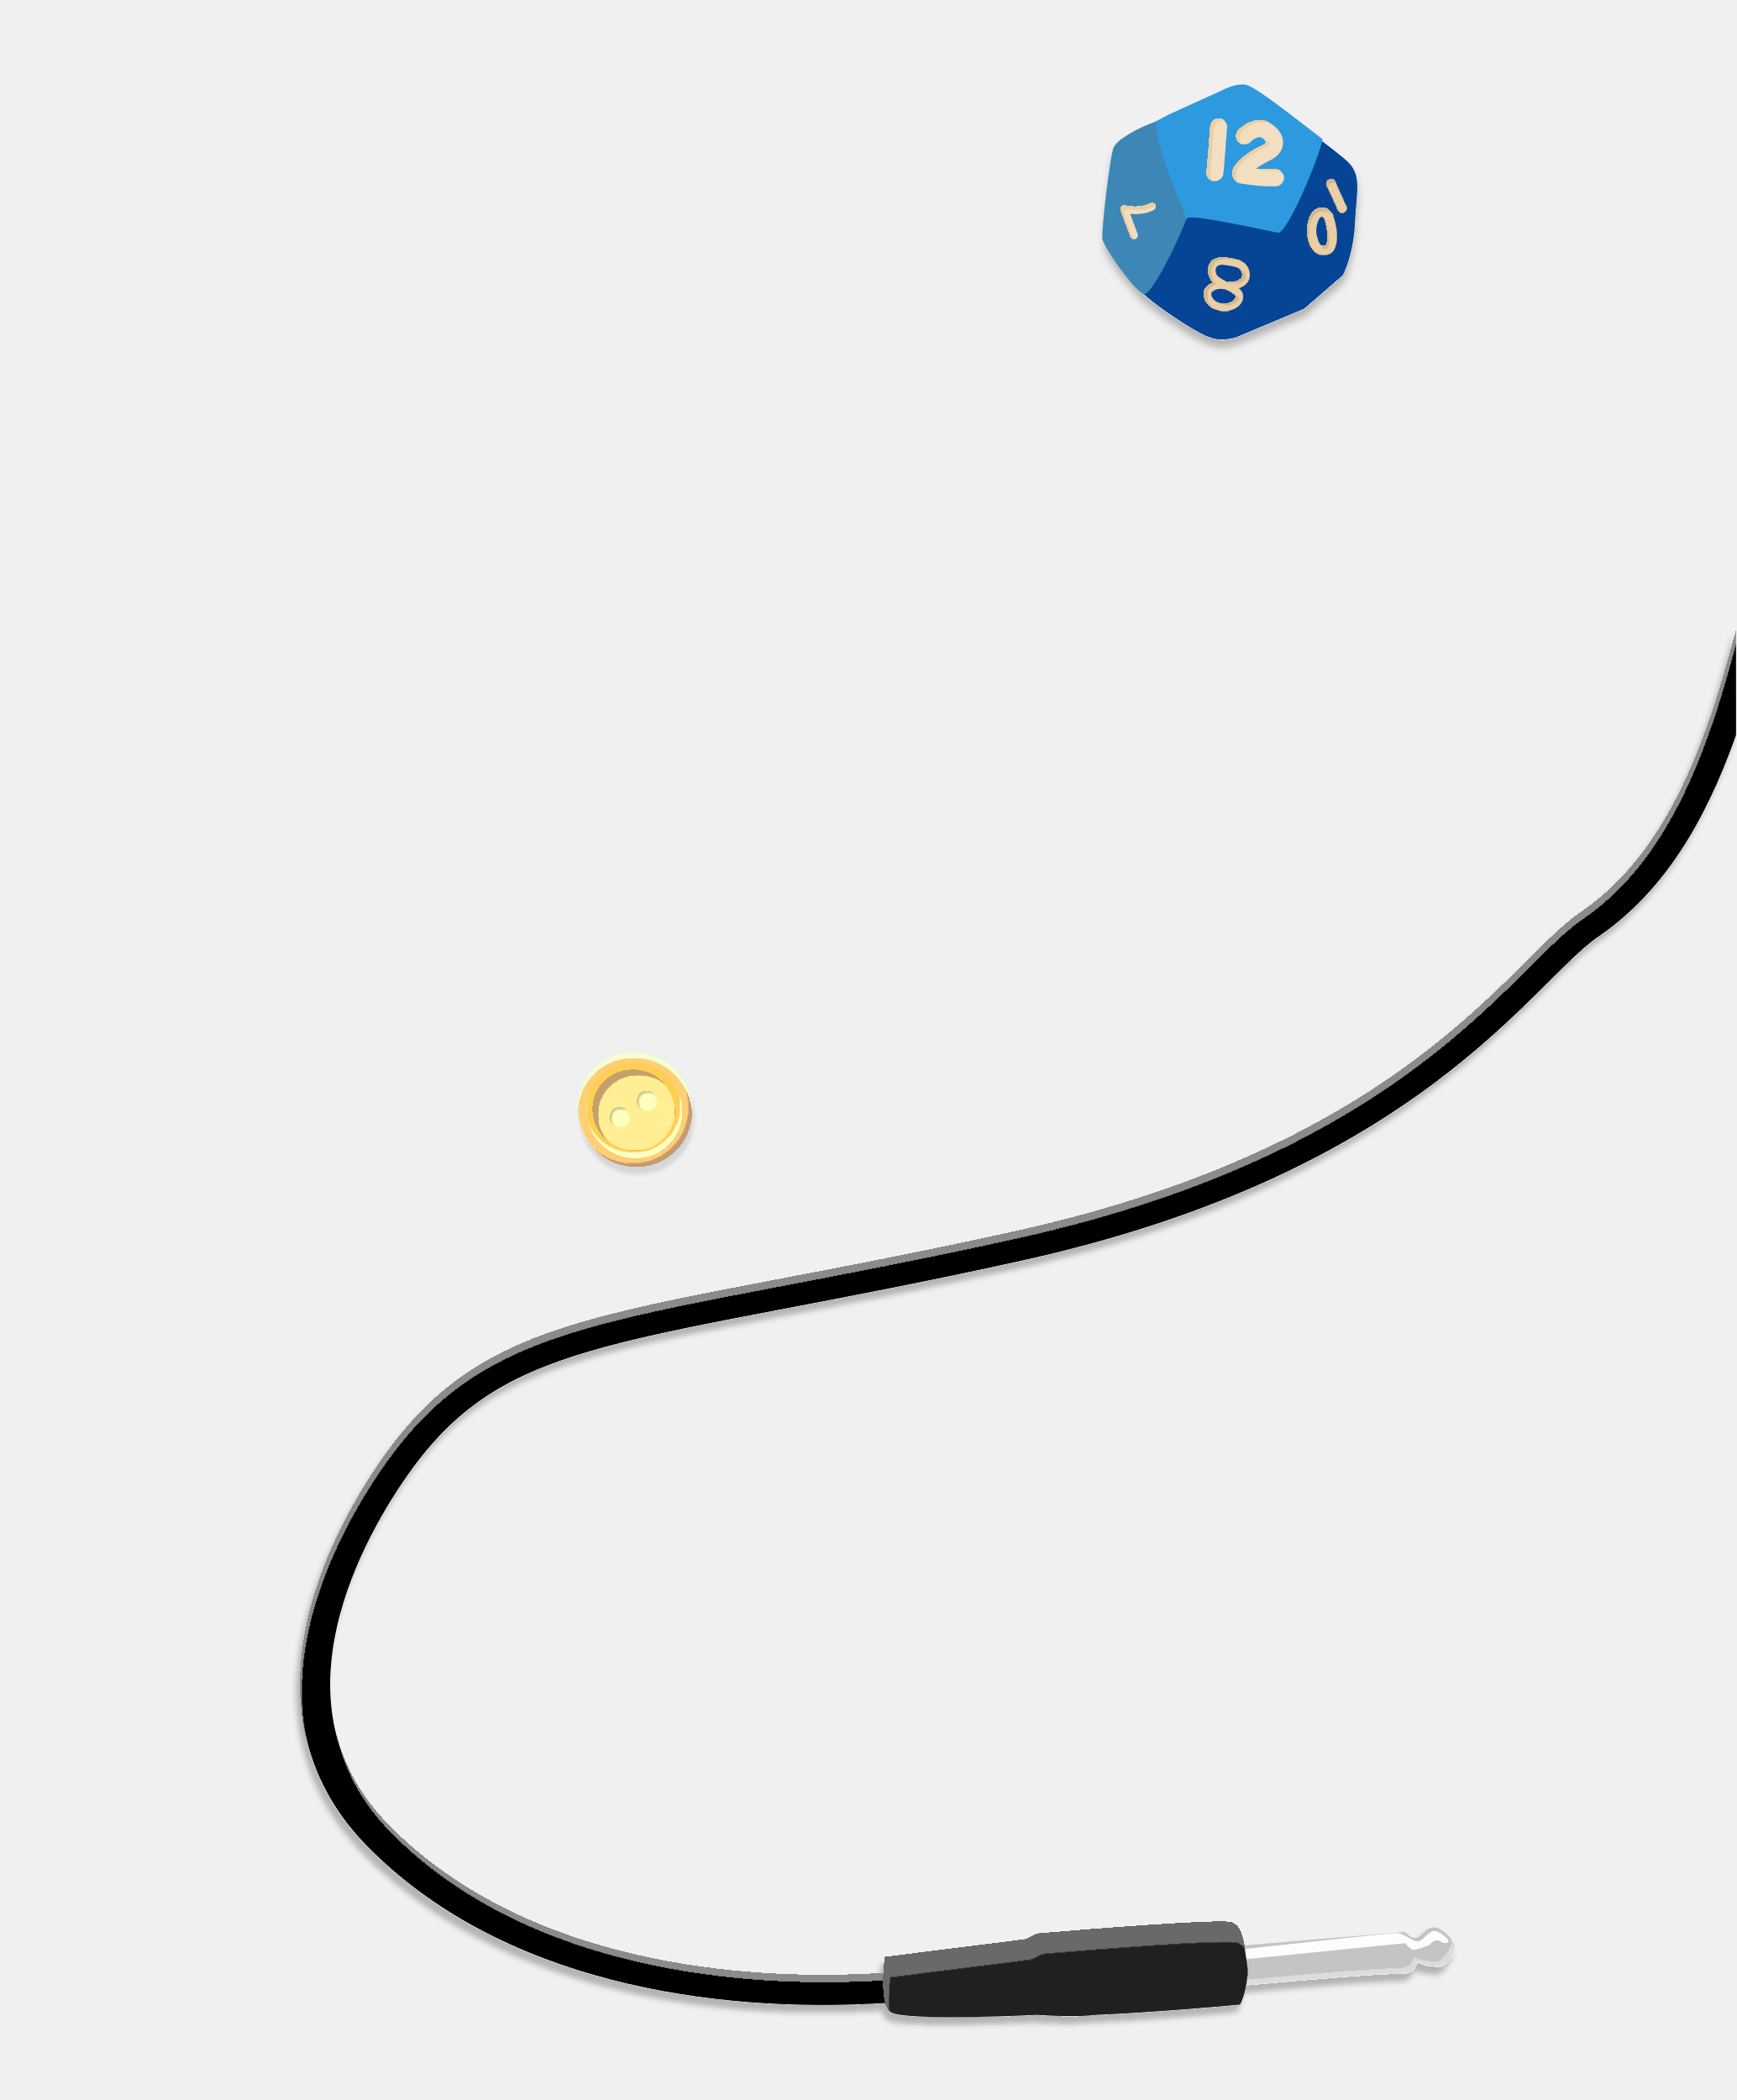
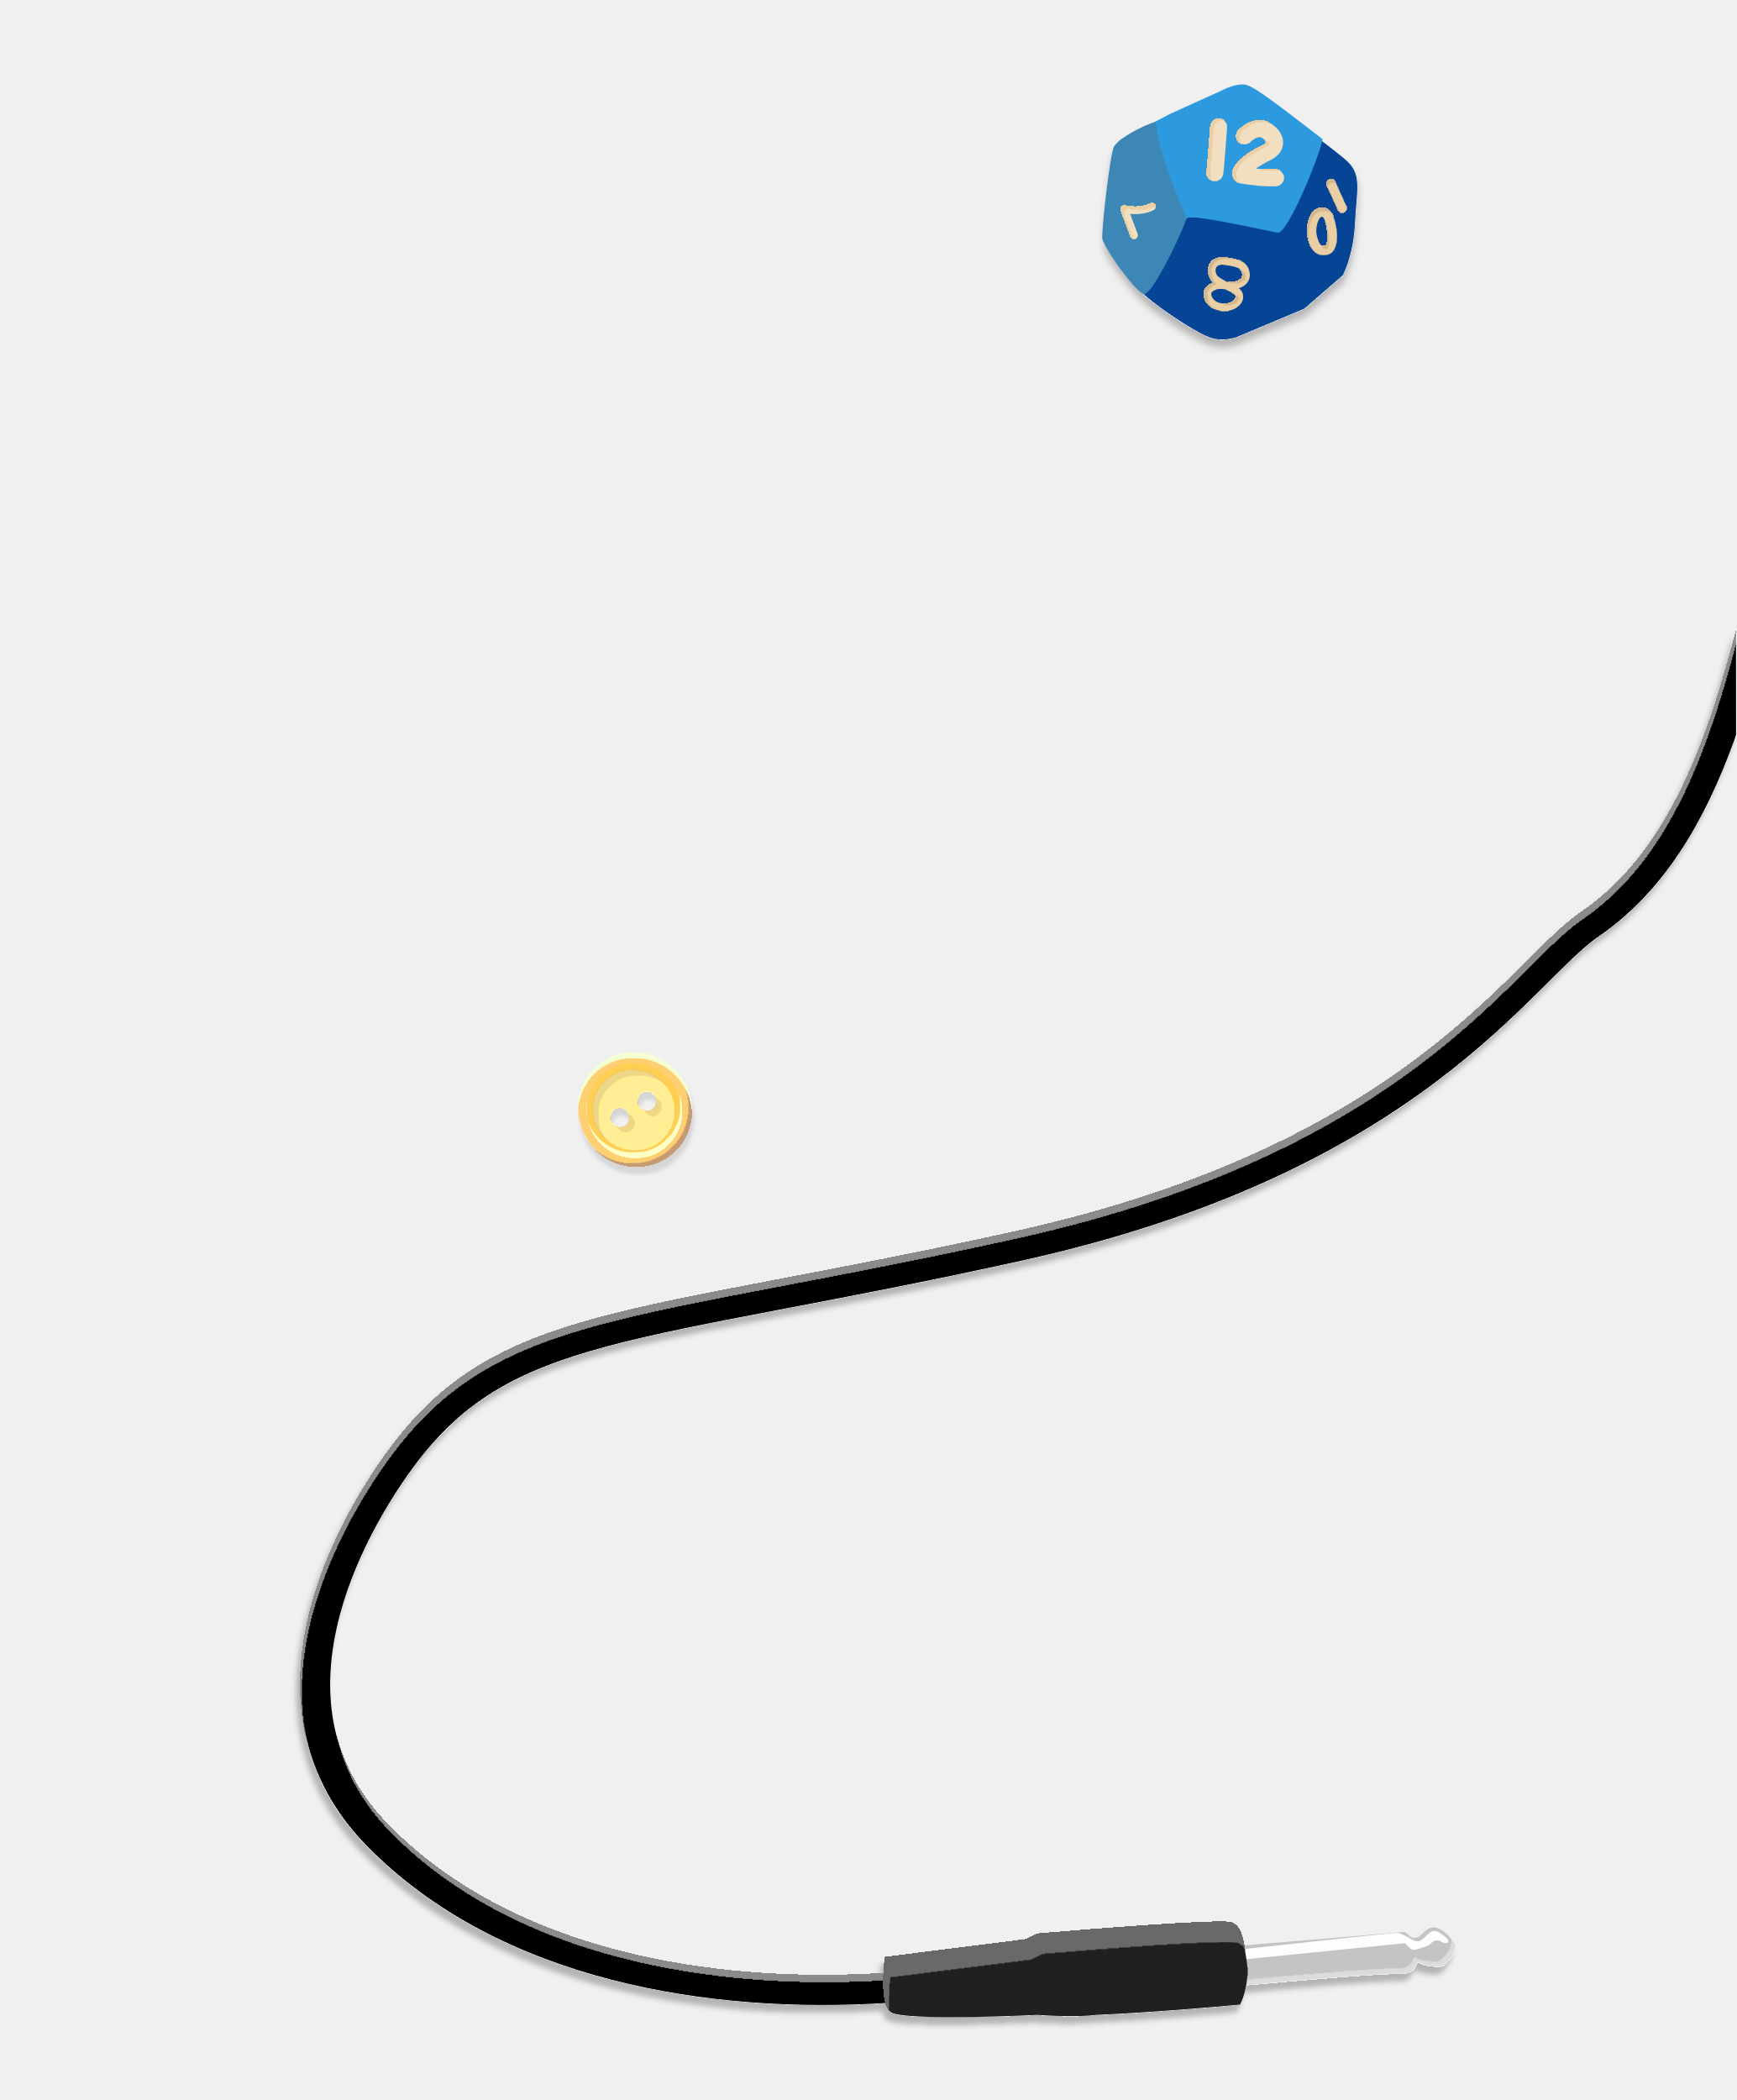
<svg xmlns="http://www.w3.org/2000/svg" width="932" height="1127" viewBox="0 0 932 1127" fill="none">
  <g clip-path="url(#clip0)">
    <g filter="url(#filter0_dii)">
-       <ellipse rx="30.5" ry="30.5" transform="matrix(-0.0452037 0.998978 -0.997727 -0.0673851 340.809 595.524)" fill="#FFCF73" />
+       <path fill-rule="evenodd" clip-rule="evenodd" d="M339.431 625.993C322.624 624.858 309.617 610.296 310.379 593.469C311.14 576.641 325.382 563.92 342.188 565.055C358.994 566.19 372.002 580.752 371.24 597.579C370.479 614.407 356.237 627.128 339.431 625.993ZM328.172 602.298C326.702 599.741 327.531 596.504 330.024 595.067C332.517 593.63 335.73 594.538 337.201 597.095C338.671 599.652 337.842 602.889 335.349 604.326C332.856 605.763 329.643 604.855 328.172 602.298ZM344.607 586.296C342.114 587.733 341.285 590.97 342.755 593.527C344.225 596.084 347.438 596.992 349.932 595.555C352.425 594.118 353.254 590.881 351.783 588.324C350.313 585.767 347.1 584.859 344.607 586.296Z" fill="#FFCF73" />
    </g>
    <g filter="url(#filter1_i)">
-       <ellipse rx="25.527" ry="25.581" transform="matrix(-0.0452037 0.998978 -0.997727 -0.0673851 340.468 595.834)" fill="#FFCF54" />
+       <path fill-rule="evenodd" clip-rule="evenodd" d="M339.314 621.335C325.218 620.383 314.308 608.194 314.945 594.11C315.582 580.026 327.526 569.381 341.622 570.333C355.717 571.285 366.627 583.474 365.99 597.558C365.353 611.641 353.409 622.287 339.314 621.335ZM342.755 593.527C341.285 590.97 342.114 587.733 344.607 586.296C347.1 584.859 350.313 585.767 351.783 588.324C353.254 590.881 352.425 594.118 349.932 595.555C347.438 596.992 344.225 596.084 342.755 593.527ZM330.024 595.067C327.531 596.504 326.702 599.741 328.172 602.298C329.643 604.855 332.856 605.763 335.349 604.326C337.842 602.889 338.671 599.652 337.201 597.095C335.73 594.538 332.517 593.63 330.024 595.067Z" fill="#FFCF54" />
    </g>
    <g filter="url(#filter2_i)">
-       <ellipse rx="21.549" ry="21.973" transform="matrix(-0.0452037 0.998978 -0.997727 -0.0673851 340.141 595.811)" fill="#FFEE93" />
+       <path fill-rule="evenodd" clip-rule="evenodd" d="M339.167 617.338C327.059 616.521 317.68 606.22 318.218 594.331C318.756 582.442 329.007 573.467 341.115 574.284C353.223 575.102 362.602 585.403 362.064 597.292C361.526 609.181 351.274 618.156 339.167 617.338ZM342.755 593.527C341.285 590.97 342.114 587.733 344.607 586.296C347.1 584.859 350.313 585.767 351.783 588.324C353.254 590.881 352.425 594.118 349.932 595.555C347.438 596.992 344.225 596.084 342.755 593.527ZM330.024 595.067C327.531 596.504 326.702 599.741 328.172 602.298C329.643 604.855 332.856 605.763 335.349 604.326C337.842 602.889 338.671 599.652 337.201 597.095C335.73 594.538 332.517 593.63 330.024 595.067Z" fill="#FFEE93" />
    </g>
-     <g filter="url(#filter3_i)">
-       <ellipse rx="5.264" ry="5.287" transform="matrix(-0.857508 0.494217 -0.503523 -0.875624 347.269 590.926)" fill="#FEFFBC" />
+     <g filter="url(#filter3_d)">
+       <path d="M699.944 165.695L663.484 180.991C653.426 183.88 648.323 181.054 641.862 177.476L641.775 177.427C635.272 173.826 619.165 163.382 612.264 156.337C605.722 149.658 594.907 135.754 593.25 130.415C591.593 125.076 595.461 95.34 596.506 85.885C597.343 78.32 600.782 75.271 602.398 74.691C619.31 66.321 655.456 50.03 661.565 47.385C667.674 44.739 672.911 48.234 675.299 50.146C688.805 60.47 717.575 81.135 723.508 86.973C730.923 94.271 728.066 102.415 727.205 120.008C726.516 134.083 722.524 144.406 720.614 147.808L699.944 165.695Z" fill="#064595" />
    </g>
    <g filter="url(#filter4_i)">
-       <path d="M328.172 602.298C326.702 599.741 327.531 596.504 330.024 595.067C332.517 593.63 335.73 594.538 337.201 597.095C338.671 599.652 337.842 602.889 335.349 604.326C332.856 605.763 329.643 604.855 328.172 602.298Z" fill="#FEFFBC" />
-     </g>
-     <g filter="url(#filter5_d)">
-       <path d="M699.944 165.695L663.484 180.991C653.426 183.88 648.323 181.054 641.862 177.476L641.775 177.427C635.272 173.826 619.165 163.382 612.264 156.337C605.722 149.658 594.907 135.754 593.25 130.415C591.593 125.076 595.461 95.34 596.506 85.885C597.343 78.32 600.782 75.271 602.398 74.691C619.31 66.321 655.456 50.03 661.565 47.385C667.674 44.739 672.911 48.234 675.299 50.146C688.805 60.47 717.575 81.135 723.508 86.973C730.923 94.271 728.066 102.415 727.205 120.008C726.516 134.083 722.524 144.406 720.614 147.808L699.944 165.695Z" fill="#064595" />
-     </g>
-     <g filter="url(#filter6_i)">
      <path d="M714.404 98.621L720.354 111.759" stroke="#EACEA4" stroke-width="5" stroke-linecap="round" />
    </g>
-     <g filter="url(#filter7_i)">
+     <g filter="url(#filter5_i)">
      <path d="M713.712 118.269C711.856 112.289 708.221 113.651 706.635 115.08C706.102 115.499 702.622 121.008 704.529 127.908C706.437 134.808 708.985 134.72 712.107 134.219C715.229 133.718 716.032 125.743 713.712 118.269Z" stroke="#EACEA4" stroke-width="5" stroke-linecap="round" />
    </g>
    <path d="M637.481 116.933C634.394 118.453 617.775 144.606 613.202 157.029C609.91 155.476 605.374 149.157 601.581 144.481C597.789 139.805 594.32 133.155 592.832 129.871C591.345 126.586 595.858 89.832 596.83 83.911C597.608 79.175 598.019 78.284 601.33 75.023L627.905 61.165L655.846 48.504C658.445 47.073 664.714 44.487 668.991 45.595C674.337 46.979 691.401 60.54 709.848 74.716C707.492 85.983 690.767 125.681 685.833 124.871C680.899 124.061 641.339 115.033 637.481 116.933Z" fill="#2D9ADF" />
    <path d="M620.303 65.796C622.667 88.031 637.377 115.794 636.625 117.804C631.198 132.323 617.179 159.714 613.668 157.797C607.461 154.41 592.281 132.187 591.633 128.209C590.986 124.23 595.89 82.243 597.844 78.752C601.057 73.014 620.144 64.305 620.303 65.796Z" fill="#3D87B6" />
-     <g filter="url(#filter8_i)">
+     <g filter="url(#filter6_i)">
      <path d="M652.104 92.669C652.363 91.09 653.542 75.677 654.1 68.168" stroke="#F2DEC0" stroke-width="9" stroke-linecap="round" />
    </g>
-     <g filter="url(#filter9_i)">
+     <g filter="url(#filter7_i)">
      <path d="M668.003 72.984C669.834 71.089 674.534 67.773 678.681 69.67C683.865 72.041 687.399 78.296 679.697 81.998C668.696 87.285 663.614 93.545 667.068 94.112C671.509 94.841 678.635 95.673 684.58 95.467" stroke="#F2DEC0" stroke-width="9" stroke-linecap="round" />
    </g>
-     <g filter="url(#filter10_i)">
+     <g filter="url(#filter8_i)">
      <path d="M656.108 140.033C664.039 141.103 667.724 141.707 668.665 146.329C669.899 152.389 662.453 154.087 657.027 153.188C651.601 152.289 648.439 155.346 648.194 156.825C647.622 160.278 650.409 164.018 655.342 164.835C660.275 165.652 664.678 162.928 665.168 159.968C665.985 155.035 659.018 155 652.431 149.869C649.923 147.915 648.463 140.287 656.108 140.033Z" stroke="#EACEA4" stroke-width="4" />
    </g>
-     <g filter="url(#filter11_i)">
+     <g filter="url(#filter9_i)">
      <path d="M608.716 126.241L603.472 112.262C605.814 112.8 612.422 113.907 618.238 110.987" stroke="#F2DEC0" stroke-width="4" stroke-linecap="round" stroke-linejoin="round" />
    </g>
-     <g filter="url(#filter12_d)">
-       <g filter="url(#filter13_i)">
+     <g filter="url(#filter10_d)">
+       <g filter="url(#filter11_i)">
        <path d="M753.632 1036.82L663.635 1044.35L663.642 1065.85C688.641 1063.51 740.94 1058.92 750.14 1059.32C761.64 1059.82 759.638 1051.82 761.638 1053.32C763.639 1054.82 770.639 1055.81 773.639 1055.31C776.639 1054.81 782.635 1045.81 780.634 1042.81C778.633 1039.81 773.632 1034.31 769.632 1034.31C764.132 1034.32 762.634 1041.32 758.133 1039.82C755.733 1039.02 754.799 1036.82 753.632 1036.82Z" fill="#C4C4C4" />
      </g>
      <path d="M754.134 1042.85L664.137 1051.88L664.136 1046.38C691.468 1043.38 746.833 1037.36 749.633 1037.36C753.133 1037.35 758.134 1041.85 760.634 1041.85C763.134 1041.85 764.133 1039.85 767.133 1037.35C770.132 1034.85 773.133 1037.35 776.133 1039.85C779.134 1042.35 776.135 1043.85 773.134 1041.85C770.734 1040.25 768.134 1042.52 767.135 1043.85C764.635 1044.85 759.336 1046.75 758.136 1046.35C756.935 1045.95 754.968 1043.85 754.134 1042.85Z" fill="#FDFDFD" />
-       <g filter="url(#filter14_i)">
+       <g filter="url(#filter12_i)">
        <path d="M959.087 258.234C937.087 350.235 921.087 449.735 853.087 496.234C815.994 521.599 759.087 621.735 546.587 668.735C339.099 714.626 270.116 707.473 214.587 783.734C188.834 819.102 133.591 914.529 202.615 985.005C271.602 1055.44 382.145 1072.94 475.643 1066.91" stroke="black" stroke-width="16" />
      </g>
-       <g filter="url(#filter15_i)">
+       <g filter="url(#filter13_i)">
        <path d="M478.095 1079.86C472.893 1075.86 473.921 1058.53 475.085 1050.36L550.581 1040.84L556.58 1037.83C589.746 1034.99 657.078 1029.8 661.078 1031.8C666.079 1034.3 667.081 1039.3 669.085 1052.3C670.689 1062.7 667.425 1072.3 665.593 1075.8C651.594 1077.14 616.595 1080.11 588.595 1081.32C579.395 1082.53 563.429 1081.83 556.595 1081.33C532.595 1082.51 483.296 1083.86 478.095 1079.86Z" fill="#202020" />
      </g>
    </g>
  </g>
  <defs>
    <filter id="filter0_dii" x="309.347" y="564.985" width="64.925" height="67.079" filterUnits="userSpaceOnUse" color-interpolation-filters="sRGB">
      <feFlood flood-opacity="0" result="BackgroundImageFix" />
      <feColorMatrix in="SourceAlpha" type="matrix" values="0 0 0 0 0 0 0 0 0 0 0 0 0 0 0 0 0 0 127 0" result="hardAlpha" />
      <feOffset dx="1" dy="4" />
      <feGaussianBlur stdDeviation="1" />
      <feComposite in2="hardAlpha" operator="out" />
      <feColorMatrix type="matrix" values="0 0 0 0 0 0 0 0 0 0 0 0 0 0 0 0 0 0 0.11 0" />
      <feBlend mode="normal" in2="BackgroundImageFix" result="effect1_dropShadow" />
      <feBlend mode="normal" in="SourceGraphic" in2="effect1_dropShadow" result="shape" />
      <feColorMatrix in="SourceAlpha" type="matrix" values="0 0 0 0 0 0 0 0 0 0 0 0 0 0 0 0 0 0 127 0" result="hardAlpha" />
      <feOffset dx="-2" dy="-2" />
      <feComposite in2="hardAlpha" operator="arithmetic" k2="-1" k3="1" />
      <feColorMatrix type="matrix" values="0 0 0 0 0.775 0 0 0 0 0.604 0 0 0 0 0.446 0 0 0 1 0" />
      <feBlend mode="normal" in2="shape" result="effect2_innerShadow" />
      <feColorMatrix in="SourceAlpha" type="matrix" values="0 0 0 0 0 0 0 0 0 0 0 0 0 0 0 0 0 0 127 0" result="hardAlpha" />
      <feOffset dy="3" />
      <feComposite in2="hardAlpha" operator="arithmetic" k2="-1" k3="1" />
      <feColorMatrix type="matrix" values="0 0 0 0 0.955 0 0 0 0 1 0 0 0 0 0.825 0 0 0 1 0" />
      <feBlend mode="normal" in2="effect2_innerShadow" result="effect3_innerShadow" />
    </filter>
    <filter id="filter1_i" x="314.919" y="570.273" width="51.098" height="51.121" filterUnits="userSpaceOnUse" color-interpolation-filters="sRGB">
      <feFlood flood-opacity="0" result="BackgroundImageFix" />
      <feBlend mode="normal" in="SourceGraphic" in2="BackgroundImageFix" result="shape" />
      <feColorMatrix in="SourceAlpha" type="matrix" values="0 0 0 0 0 0 0 0 0 0 0 0 0 0 0 0 0 0 127 0" result="hardAlpha" />
      <feOffset dx="-1" dy="-3" />
      <feComposite in2="hardAlpha" operator="arithmetic" k2="-1" k3="1" />
      <feColorMatrix type="matrix" values="0 0 0 0 0.995 0 0 0 0 1 0 0 0 0 0.767 0 0 0 1 0" />
      <feBlend mode="normal" in2="shape" result="effect1_innerShadow" />
    </filter>
    <filter id="filter2_i" x="318.196" y="574.233" width="43.89" height="43.157" filterUnits="userSpaceOnUse" color-interpolation-filters="sRGB">
      <feFlood flood-opacity="0" result="BackgroundImageFix" />
      <feBlend mode="normal" in="SourceGraphic" in2="BackgroundImageFix" result="shape" />
      <feColorMatrix in="SourceAlpha" type="matrix" values="0 0 0 0 0 0 0 0 0 0 0 0 0 0 0 0 0 0 127 0" result="hardAlpha" />
      <feOffset dx="3" dy="3" />
      <feComposite in2="hardAlpha" operator="arithmetic" k2="-1" k3="1" />
-       <feColorMatrix type="matrix" values="0 0 0 0 0.771 0 0 0 0 0.628 0 0 0 0 0.414 0 0 0 1 0" />
+       <feColorMatrix type="matrix" values="0 0 0 0 0.771 0 0 0 0 0.628 0 0 0 0 0.414 0 0 0 0.31 0" />
      <feBlend mode="normal" in2="shape" result="effect1_innerShadow" />
    </filter>
-     <filter id="filter3_i" x="342.027" y="585.614" width="11.483" height="11.623" filterUnits="userSpaceOnUse" color-interpolation-filters="sRGB">
-       <feFlood flood-opacity="0" result="BackgroundImageFix" />
-       <feBlend mode="normal" in="SourceGraphic" in2="BackgroundImageFix" result="shape" />
-       <feColorMatrix in="SourceAlpha" type="matrix" values="0 0 0 0 0 0 0 0 0 0 0 0 0 0 0 0 0 0 127 0" result="hardAlpha" />
-       <feOffset dx="1" dy="1" />
-       <feGaussianBlur stdDeviation="0.5" />
-       <feComposite in2="hardAlpha" operator="arithmetic" k2="-1" k3="1" />
-       <feColorMatrix type="matrix" values="0 0 0 0 0 0 0 0 0 0 0 0 0 0 0 0 0 0 0.19 0" />
-       <feBlend mode="normal" in2="shape" result="effect1_innerShadow" />
-     </filter>
-     <filter id="filter4_i" x="327.445" y="594.385" width="11.483" height="11.623" filterUnits="userSpaceOnUse" color-interpolation-filters="sRGB">
-       <feFlood flood-opacity="0" result="BackgroundImageFix" />
-       <feBlend mode="normal" in="SourceGraphic" in2="BackgroundImageFix" result="shape" />
-       <feColorMatrix in="SourceAlpha" type="matrix" values="0 0 0 0 0 0 0 0 0 0 0 0 0 0 0 0 0 0 127 0" result="hardAlpha" />
-       <feOffset dx="1" dy="1" />
-       <feGaussianBlur stdDeviation="0.5" />
-       <feComposite in2="hardAlpha" operator="arithmetic" k2="-1" k3="1" />
-       <feColorMatrix type="matrix" values="0 0 0 0 0 0 0 0 0 0 0 0 0 0 0 0 0 0 0.19 0" />
-       <feBlend mode="normal" in2="shape" result="effect1_innerShadow" />
-     </filter>
-     <filter id="filter5_d" x="588.843" y="46.431" width="143.626" height="143.753" filterUnits="userSpaceOnUse" color-interpolation-filters="sRGB">
+     <filter id="filter3_d" x="588.843" y="46.431" width="143.626" height="143.753" filterUnits="userSpaceOnUse" color-interpolation-filters="sRGB">
      <feFlood flood-opacity="0" result="BackgroundImageFix" />
      <feColorMatrix in="SourceAlpha" type="matrix" values="0 0 0 0 0 0 0 0 0 0 0 0 0 0 0 0 0 0 127 0" result="hardAlpha" />
      <feOffset dy="4" />
      <feGaussianBlur stdDeviation="2" />
      <feComposite in2="hardAlpha" operator="out" />
      <feColorMatrix type="matrix" values="0 0 0 0 0 0 0 0 0 0 0 0 0 0 0 0 0 0 0.25 0" />
      <feBlend mode="normal" in2="BackgroundImageFix" result="effect1_dropShadow" />
      <feBlend mode="normal" in="SourceGraphic" in2="effect1_dropShadow" result="shape" />
    </filter>
-     <filter id="filter6_i" x="711.903" y="96.121" width="10.952" height="18.139" filterUnits="userSpaceOnUse" color-interpolation-filters="sRGB">
+     <filter id="filter4_i" x="711.903" y="96.121" width="10.952" height="18.139" filterUnits="userSpaceOnUse" color-interpolation-filters="sRGB">
      <feFlood flood-opacity="0" result="BackgroundImageFix" />
      <feBlend mode="normal" in="SourceGraphic" in2="BackgroundImageFix" result="shape" />
      <feColorMatrix in="SourceAlpha" type="matrix" values="0 0 0 0 0 0 0 0 0 0 0 0 0 0 0 0 0 0 127 0" result="hardAlpha" />
      <feOffset dx="1" dy="2" />
      <feComposite in2="hardAlpha" operator="arithmetic" k2="-1" k3="1" />
      <feColorMatrix type="matrix" values="0 0 0 0 0.824 0 0 0 0 0.722 0 0 0 0 0.569 0 0 0 1 0" />
      <feBlend mode="normal" in2="shape" result="effect1_innerShadow" />
    </filter>
-     <filter id="filter7_i" x="701.463" y="111.351" width="16.086" height="25.57" filterUnits="userSpaceOnUse" color-interpolation-filters="sRGB">
+     <filter id="filter5_i" x="701.463" y="111.351" width="16.086" height="25.57" filterUnits="userSpaceOnUse" color-interpolation-filters="sRGB">
      <feFlood flood-opacity="0" result="BackgroundImageFix" />
      <feBlend mode="normal" in="SourceGraphic" in2="BackgroundImageFix" result="shape" />
      <feColorMatrix in="SourceAlpha" type="matrix" values="0 0 0 0 0 0 0 0 0 0 0 0 0 0 0 0 0 0 127 0" result="hardAlpha" />
      <feOffset dx="1" dy="2" />
      <feComposite in2="hardAlpha" operator="arithmetic" k2="-1" k3="1" />
      <feColorMatrix type="matrix" values="0 0 0 0 0.824 0 0 0 0 0.722 0 0 0 0 0.569 0 0 0 1 0" />
      <feBlend mode="normal" in2="shape" result="effect1_innerShadow" />
    </filter>
-     <filter id="filter8_i" x="647.604" y="63.668" width="10.996" height="33.501" filterUnits="userSpaceOnUse" color-interpolation-filters="sRGB">
+     <filter id="filter6_i" x="647.604" y="63.668" width="10.996" height="33.501" filterUnits="userSpaceOnUse" color-interpolation-filters="sRGB">
      <feFlood flood-opacity="0" result="BackgroundImageFix" />
      <feBlend mode="normal" in="SourceGraphic" in2="BackgroundImageFix" result="shape" />
      <feColorMatrix in="SourceAlpha" type="matrix" values="0 0 0 0 0 0 0 0 0 0 0 0 0 0 0 0 0 0 127 0" result="hardAlpha" />
      <feOffset dx="2" dy="1" />
      <feComposite in2="hardAlpha" operator="arithmetic" k2="-1" k3="1" />
      <feColorMatrix type="matrix" values="0 0 0 0 0.917 0 0 0 0 0.807 0 0 0 0 0.642 0 0 0 1 0" />
      <feBlend mode="normal" in2="shape" result="effect1_innerShadow" />
    </filter>
-     <filter id="filter9_i" x="661.499" y="64.602" width="27.581" height="35.396" filterUnits="userSpaceOnUse" color-interpolation-filters="sRGB">
+     <filter id="filter7_i" x="661.499" y="64.602" width="27.581" height="35.396" filterUnits="userSpaceOnUse" color-interpolation-filters="sRGB">
      <feFlood flood-opacity="0" result="BackgroundImageFix" />
      <feBlend mode="normal" in="SourceGraphic" in2="BackgroundImageFix" result="shape" />
      <feColorMatrix in="SourceAlpha" type="matrix" values="0 0 0 0 0 0 0 0 0 0 0 0 0 0 0 0 0 0 127 0" result="hardAlpha" />
      <feOffset dx="2" dy="1" />
      <feComposite in2="hardAlpha" operator="arithmetic" k2="-1" k3="1" />
      <feColorMatrix type="matrix" values="0 0 0 0 0.917 0 0 0 0 0.807 0 0 0 0 0.642 0 0 0 1 0" />
      <feBlend mode="normal" in2="shape" result="effect1_innerShadow" />
    </filter>
-     <filter id="filter10_i" x="646.116" y="138.029" width="24.684" height="28.954" filterUnits="userSpaceOnUse" color-interpolation-filters="sRGB">
+     <filter id="filter8_i" x="646.116" y="138.029" width="24.684" height="28.954" filterUnits="userSpaceOnUse" color-interpolation-filters="sRGB">
      <feFlood flood-opacity="0" result="BackgroundImageFix" />
      <feBlend mode="normal" in="SourceGraphic" in2="BackgroundImageFix" result="shape" />
      <feColorMatrix in="SourceAlpha" type="matrix" values="0 0 0 0 0 0 0 0 0 0 0 0 0 0 0 0 0 0 127 0" result="hardAlpha" />
      <feOffset dx="2" dy="1" />
      <feComposite in2="hardAlpha" operator="arithmetic" k2="-1" k3="1" />
      <feColorMatrix type="matrix" values="0 0 0 0 0.825 0 0 0 0 0.722 0 0 0 0 0.567 0 0 0 1 0" />
      <feBlend mode="normal" in2="shape" result="effect1_innerShadow" />
    </filter>
-     <filter id="filter11_i" x="601.472" y="108.986" width="18.767" height="19.255" filterUnits="userSpaceOnUse" color-interpolation-filters="sRGB">
+     <filter id="filter9_i" x="601.472" y="108.986" width="18.767" height="19.255" filterUnits="userSpaceOnUse" color-interpolation-filters="sRGB">
      <feFlood flood-opacity="0" result="BackgroundImageFix" />
      <feBlend mode="normal" in="SourceGraphic" in2="BackgroundImageFix" result="shape" />
      <feColorMatrix in="SourceAlpha" type="matrix" values="0 0 0 0 0 0 0 0 0 0 0 0 0 0 0 0 0 0 127 0" result="hardAlpha" />
      <feOffset dx="2" dy="2" />
      <feComposite in2="hardAlpha" operator="arithmetic" k2="-1" k3="1" />
      <feColorMatrix type="matrix" values="0 0 0 0 0.918 0 0 0 0 0.808 0 0 0 0 0.643 0 0 0 1 0" />
      <feBlend mode="normal" in2="shape" result="effect1_innerShadow" />
    </filter>
-     <filter id="filter12_d" x="155.995" y="256.369" width="812.148" height="833.182" filterUnits="userSpaceOnUse" color-interpolation-filters="sRGB">
+     <filter id="filter10_d" x="155.995" y="256.369" width="812.148" height="833.182" filterUnits="userSpaceOnUse" color-interpolation-filters="sRGB">
      <feFlood flood-opacity="0" result="BackgroundImageFix" />
      <feColorMatrix in="SourceAlpha" type="matrix" values="0 0 0 0 0 0 0 0 0 0 0 0 0 0 0 0 0 0 127 0" result="hardAlpha" />
      <feOffset dx="-2" dy="4" />
      <feGaussianBlur stdDeviation="1.5" />
      <feComposite in2="hardAlpha" operator="out" />
      <feColorMatrix type="matrix" values="0 0 0 0 0 0 0 0 0 0 0 0 0 0 0 0 0 0 0.25 0" />
      <feBlend mode="normal" in2="BackgroundImageFix" result="effect1_dropShadow" />
      <feBlend mode="normal" in="SourceGraphic" in2="effect1_dropShadow" result="shape" />
    </filter>
-     <filter id="filter13_i" x="663.632" y="1034.31" width="117.41" height="31.54" filterUnits="userSpaceOnUse" color-interpolation-filters="sRGB">
+     <filter id="filter11_i" x="663.632" y="1034.31" width="117.411" height="31.54" filterUnits="userSpaceOnUse" color-interpolation-filters="sRGB">
      <feFlood flood-opacity="0" result="BackgroundImageFix" />
      <feBlend mode="normal" in="SourceGraphic" in2="BackgroundImageFix" result="shape" />
      <feColorMatrix in="SourceAlpha" type="matrix" values="0 0 0 0 0 0 0 0 0 0 0 0 0 0 0 0 0 0 127 0" result="hardAlpha" />
      <feOffset dx="-2" dy="-3" />
      <feComposite in2="hardAlpha" operator="arithmetic" k2="-1" k3="1" />
      <feColorMatrix type="matrix" values="0 0 0 0 1 0 0 0 0 1 0 0 0 0 1 0 0 0 0.41 0" />
      <feBlend mode="normal" in2="shape" result="effect1_innerShadow" />
    </filter>
-     <filter id="filter14_i" x="160.995" y="256.369" width="806.148" height="819.742" filterUnits="userSpaceOnUse" color-interpolation-filters="sRGB">
+     <filter id="filter12_i" x="160.995" y="256.369" width="806.148" height="819.742" filterUnits="userSpaceOnUse" color-interpolation-filters="sRGB">
      <feFlood flood-opacity="0" result="BackgroundImageFix" />
      <feBlend mode="normal" in="SourceGraphic" in2="BackgroundImageFix" result="shape" />
      <feColorMatrix in="SourceAlpha" type="matrix" values="0 0 0 0 0 0 0 0 0 0 0 0 0 0 0 0 0 0 127 0" result="hardAlpha" />
      <feOffset dx="1" dy="4" />
      <feComposite in2="hardAlpha" operator="arithmetic" k2="-1" k3="1" />
      <feColorMatrix type="matrix" values="0 0 0 0 0.546 0 0 0 0 0.546 0 0 0 0 0.546 0 0 0 1 0" />
      <feBlend mode="normal" in2="shape" result="effect1_innerShadow" />
    </filter>
-     <filter id="filter15_i" x="474.13" y="1031.35" width="195.393" height="51.203" filterUnits="userSpaceOnUse" color-interpolation-filters="sRGB">
+     <filter id="filter13_i" x="474.13" y="1031.35" width="195.393" height="51.203" filterUnits="userSpaceOnUse" color-interpolation-filters="sRGB">
      <feFlood flood-opacity="0" result="BackgroundImageFix" />
      <feBlend mode="normal" in="SourceGraphic" in2="BackgroundImageFix" result="shape" />
      <feColorMatrix in="SourceAlpha" type="matrix" values="0 0 0 0 0 0 0 0 0 0 0 0 0 0 0 0 0 0 127 0" result="hardAlpha" />
      <feOffset dx="3" dy="11" />
      <feComposite in2="hardAlpha" operator="arithmetic" k2="-1" k3="1" />
      <feColorMatrix type="matrix" values="0 0 0 0 0.412 0 0 0 0 0.412 0 0 0 0 0.412 0 0 0 1 0" />
      <feBlend mode="normal" in2="shape" result="effect1_innerShadow" />
    </filter>
    <clipPath id="clip0">
      <rect width="931.611" height="1126.14" fill="white" transform="translate(0 0.314941) rotate(-0.0193701)" />
    </clipPath>
  </defs>
</svg>
